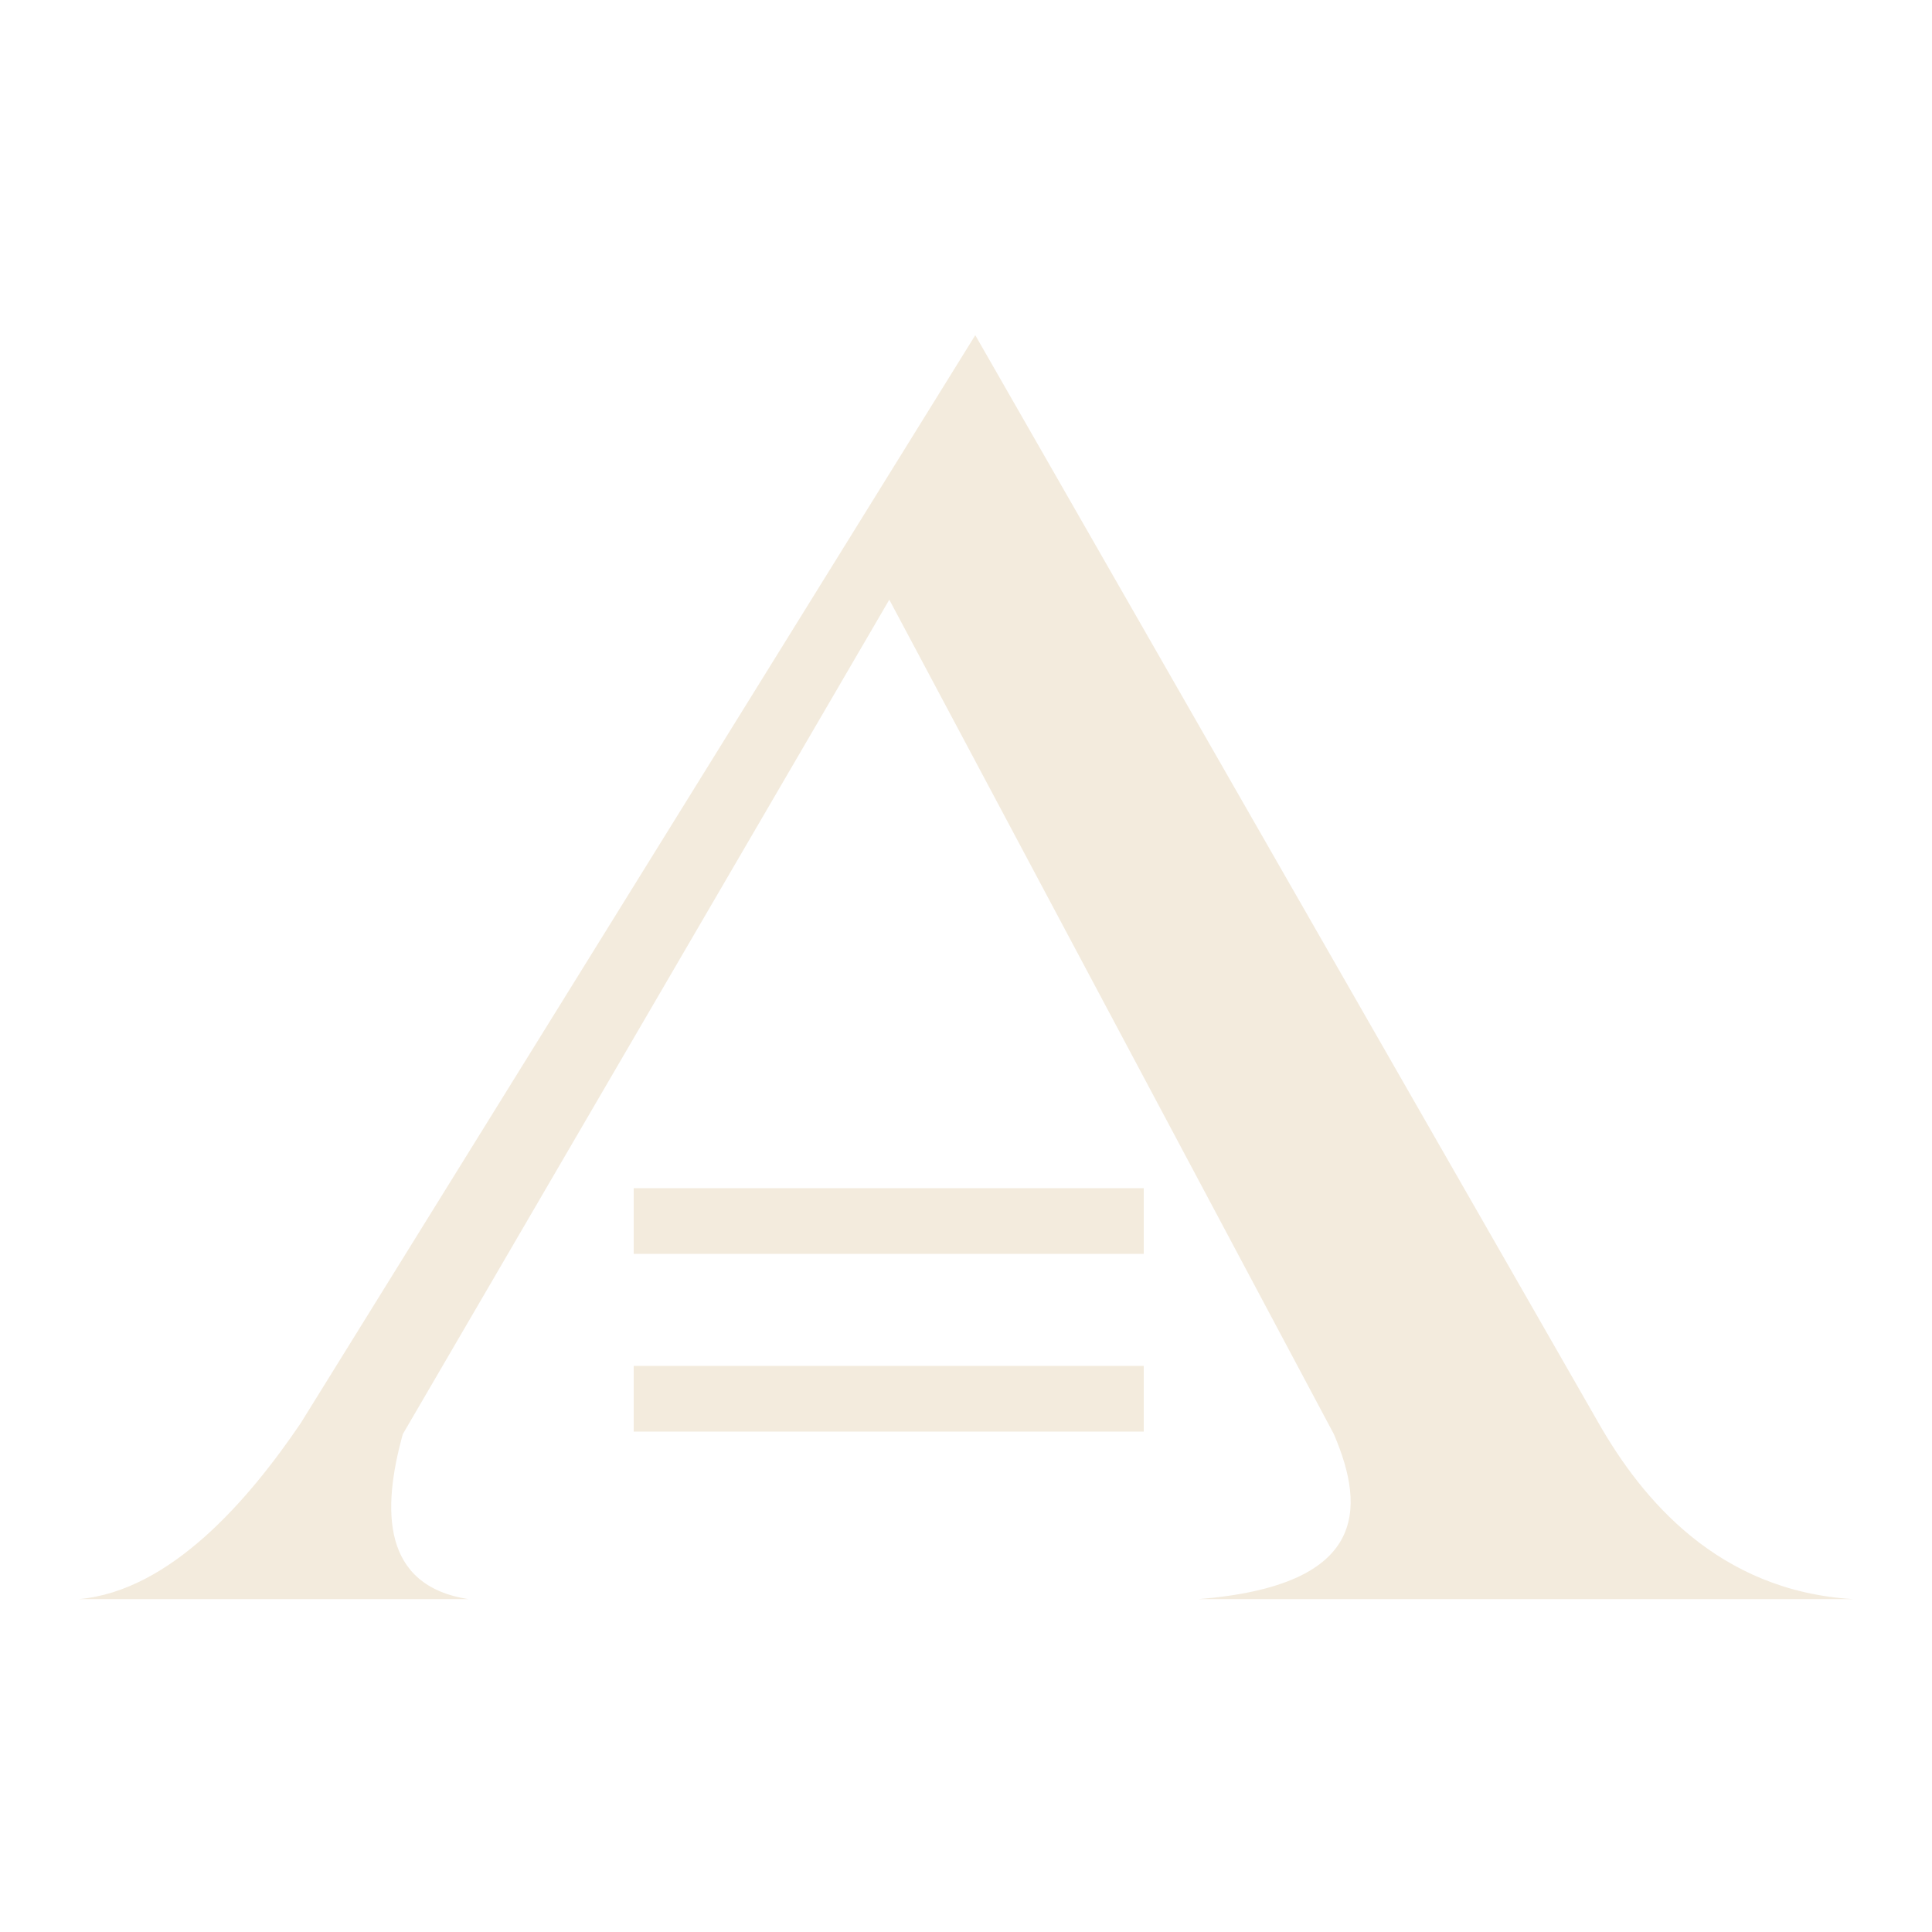
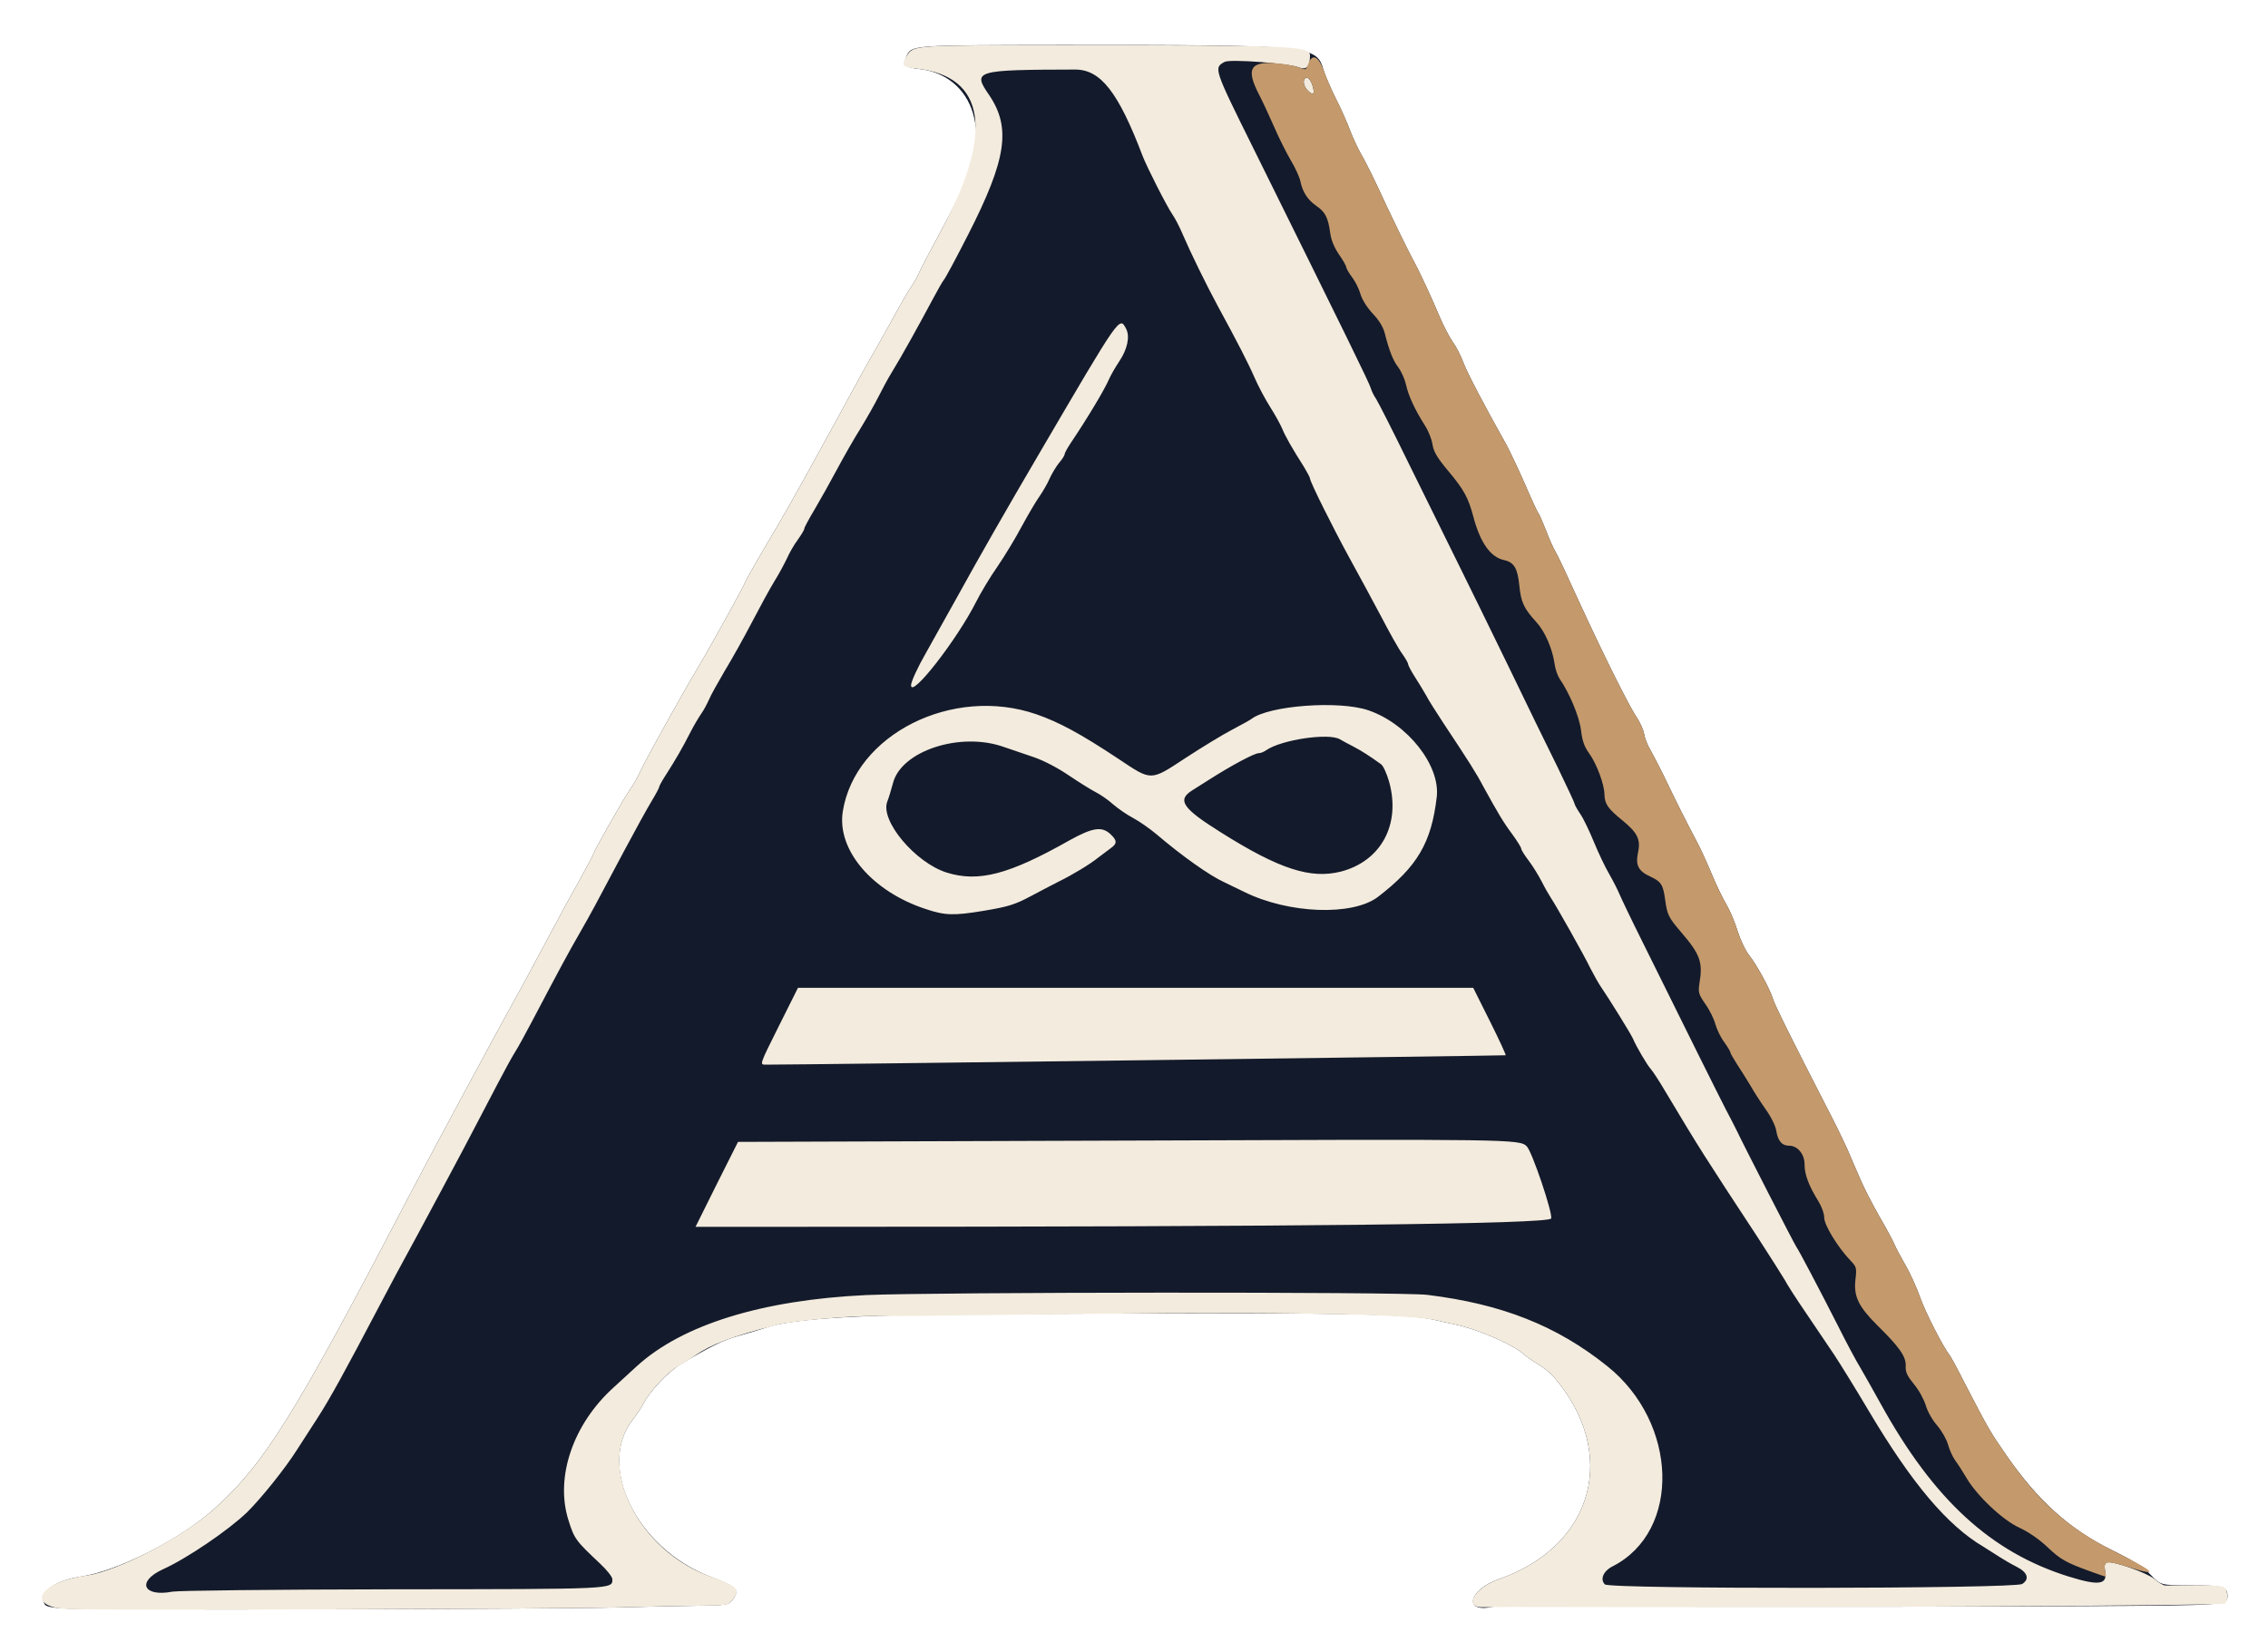
- <svg xmlns="http://www.w3.org/2000/svg" viewBox="0 0 1000 1000" role="img" aria-labelledby="title desc">
+ <svg xmlns="http://www.w3.org/2000/svg" viewBox="234 98 1063 774" role="img" aria-labelledby="title desc">
+   <path id="body" fill="#131A2B" d="M266.2,852.0C258.6,851.6 255.7,851.1 255.0,850.0C251.6,844.7 259.1,838.9 272.1,836.9C289.5,834.2 318.3,819.6 334.3,805.3C357.7,784.4 372.0,761.6 424.7,660.5C436.3,638.3 469.2,577.2 475.0,567.0C477.0,563.4 483.1,552.2 488.5,542.0C493.9,531.8 501.4,518.0 505.2,511.3C508.9,504.5 512.0,498.8 512.0,498.5C512.0,497.5 526.1,472.6 529.1,468.3C530.7,466.1 532.9,462.2 534.0,459.8C535.7,456.0 542.4,443.7 553.2,424.6C555.0,421.3 558.9,414.6 561.9,409.6C568.0,399.2 582.4,373.2 583.2,371.0C583.7,369.6 589.2,360.0 598.1,345.0C604.2,334.6 614.3,316.4 626.8,293.5C633.6,280.9 641.6,266.4 644.5,261.5C647.3,256.6 651.6,248.9 654.0,244.5C656.4,240.1 659.5,234.7 661.0,232.5C662.5,230.3 664.0,227.7 664.4,226.6C664.7,225.6 669.7,216.1 675.4,205.5C691.0,176.7 694.1,165.0 690.0,151.0C686.5,139.3 677.1,131.6 664.5,130.3C658.3,129.6 657.1,128.4 658.8,124.5C661.3,119.1 660.2,119.2 731.5,119.1C850.2,119.1 850.9,119.2 854.4,131.0C855.2,133.5 857.7,139.4 860.0,144.0C862.4,148.7 865.4,155.4 866.7,159.0C868.1,162.6 870.4,167.5 871.8,170.0C873.3,172.5 876.6,179.0 879.2,184.5C886.1,199.5 893.7,214.9 896.4,220.0C899.4,225.4 904.7,236.9 908.9,246.8C910.6,250.8 913.3,256.0 914.9,258.3C916.6,260.6 918.8,265.0 919.9,268.0C921.7,272.8 929.6,287.9 939.9,306.2C941.6,309.3 945.5,317.6 948.6,324.6C951.6,331.6 954.5,337.9 955.0,338.5C955.5,339.1 957.1,342.8 958.6,346.6C960.0,350.4 962.0,354.9 963.0,356.5C964.0,358.1 968.7,368.1 973.4,378.5C984.8,403.4 997.4,428.8 1001.1,434.2C1002.7,436.6 1004.3,440.1 1004.6,442.1C1004.9,444.1 1006.3,447.5 1007.6,449.6C1008.8,451.8 1012.3,458.4 1015.2,464.5C1020.2,474.9 1023.3,481.1 1029.3,492.5C1030.8,495.2 1033.9,502.0 1036.2,507.5C1038.5,513.0 1041.7,519.6 1043.3,522.2C1044.8,524.8 1047.2,530.3 1048.4,534.4C1049.7,538.5 1052.1,543.6 1053.8,545.7C1057.4,550.3 1063.4,561.2 1064.9,566.0C1065.9,569.3 1074.7,586.9 1090.7,618.0C1094.3,624.9 1098.4,633.4 1100.0,637.0C1101.5,640.6 1104.2,646.8 1106.0,650.9C1107.7,654.9 1111.7,662.6 1114.7,667.9C1117.8,673.2 1121.0,679.1 1121.8,681.0C1122.6,682.9 1125.0,687.4 1127.1,691.0C1129.2,694.6 1132.3,701.4 1134.0,706.2C1136.5,713.3 1144.8,729.5 1148.0,733.5C1148.4,734.0 1151.7,740.0 1155.1,746.8C1166.0,767.8 1166.8,769.2 1174.3,780.0C1189.1,801.3 1203.7,814.6 1223.6,824.4C1234.3,829.7 1238.6,832.4 1242.1,836.2C1246.7,841.0 1246.7,841.0 1260.8,841.0C1275.6,841.0 1278.0,841.7 1278.0,845.9C1278.0,850.4 1278.3,850.4 1211.6,850.8C1104.9,851.3 944.8,851.1 941.9,850.5C940.3,850.1 936.6,850.4 933.6,851.1C919.6,854.2 922.3,843.1 936.6,838.1C981.4,822.5 993.0,778.5 961.8,742.8C960.5,741.4 957.5,739.0 955.0,737.5C952.5,736.0 949.5,733.9 948.3,732.8C943.5,728.4 927.1,721.2 917.0,719.0C914.0,718.4 909.9,717.4 908.0,717.0C894.2,713.5 867.5,713.1 694.0,713.9C634.7,714.2 604.9,716.1 592.5,720.4C590.3,721.2 584.9,722.8 580.6,724.0C573.1,726.0 566.7,729.2 552.9,737.5C547.0,741.1 538.5,750.1 535.5,756.0C534.5,757.9 532.4,761.1 530.8,763.1C513.3,784.9 532.4,823.8 567.0,837.0C579.6,841.8 581.0,843.3 577.1,848.1C575.4,850.2 574.6,850.4 561.4,850.6C553.8,850.7 536.7,851.0 523.5,851.4C494.5,852.2 280.7,852.7 266.2,852.0Z" />
  <g fill="#F3EBDD">
-     <path d="M 504.8 173.5 L 827.5 736.7 C 849.9 775.9 889.2 823.5 959.2 827.7 L 620.4 827.7 C 707.2 820.7 707.2 781.5 690.4 742.3 L 460.3 310.4 L 208.5 742.3 C 197.6 781.5 197.6 820.7 242.4 827.7 L 40.8 827.7 C 88.4 823.5 129 775.9 155.6 736.7 Z" />
-     <rect x="328" y="615" width="264" height="34" />
-     <rect x="328" y="707" width="264" height="34" />
+     <path d="M266.6,852.2C245.6,851.6 251.6,839.6 274.3,836.5C288.9,834.5 319.2,818.8 334.3,805.3C357.7,784.4 372.0,761.6 424.7,660.5C436.3,638.3 469.2,577.2 475.0,567.0C477.0,563.4 483.1,552.2 488.5,542.0C493.9,531.8 501.4,518.0 505.2,511.3C508.9,504.5 512.0,498.8 512.0,498.5C512.0,497.5 526.1,472.6 529.1,468.3C530.7,466.1 532.9,462.2 534.0,459.8C535.7,456.0 542.4,443.7 553.2,424.6C555.0,421.3 558.9,414.6 561.9,409.6C568.0,399.2 582.4,373.2 583.2,371.0C583.7,369.6 589.2,360.0 598.1,345.0C604.2,334.6 614.3,316.4 626.8,293.5C633.6,280.9 641.6,266.4 644.5,261.5C647.3,256.6 651.6,248.9 654.0,244.5C656.4,240.1 659.5,234.7 661.0,232.5C662.5,230.3 664.0,227.7 664.4,226.6C664.7,225.6 669.7,216.1 675.4,205.5C699.9,160.2 695.9,133.8 663.9,130.2C656.8,129.4 656.2,128.8 659.0,124.2C662.1,119.1 661.8,119.2 731.6,119.2C840.7,119.2 848.0,119.5 848.0,124.1C848.0,129.2 846.3,131.0 842.8,129.6C838.3,127.7 810.5,125.6 808.0,127.0C802.8,129.8 802.8,129.9 821.6,167.8C865.2,255.9 875.9,277.7 876.5,280.0C876.9,281.4 878.0,283.6 879.0,285.0C879.9,286.4 886.9,300.1 894.4,315.5C902.0,330.9 912.2,351.6 917.1,361.5C922.0,371.4 932.8,393.4 941.1,410.5C949.3,427.6 959.7,448.8 964.1,457.7C968.4,466.6 972.0,474.3 972.0,474.7C972.0,475.2 973.2,477.3 974.6,479.4C976.1,481.5 978.9,487.4 981.0,492.5C983.1,497.6 986.3,504.4 988.2,507.6C990.1,510.9 992.2,515.1 993.0,517.0C993.8,518.9 998.5,528.8 1003.6,539.0C1024.6,581.5 1040.2,612.8 1042.9,618.0C1044.5,621.0 1046.7,625.3 1047.8,627.5C1051.2,634.7 1075.2,681.5 1076.0,682.5C1077.0,683.8 1086.5,701.8 1095.5,719.5C1099.4,727.3 1104.2,736.3 1106.2,739.5C1108.1,742.8 1112.3,750.2 1115.5,756.0C1140.3,800.9 1167.1,825.5 1203.5,836.9C1218.0,841.4 1222.0,840.8 1220.6,834.0C1220.2,831.8 1220.5,830.8 1221.5,830.3C1224.0,829.4 1240.2,835.1 1243.8,838.1C1245.6,839.7 1247.8,841.0 1248.8,841.1C1249.7,841.1 1256.1,841.1 1262.8,841.0C1271.0,840.9 1275.7,841.3 1276.6,842.1C1278.3,843.5 1278.4,848.6 1276.8,849.6C1275.2,850.6 1080.9,851.6 961.0,851.2C945.9,851.1 931.7,851.2 929.5,851.3C919.5,851.8 924.7,842.3 936.6,838.1C981.4,822.5 993.0,778.5 961.8,742.8C960.5,741.4 957.5,739.0 955.0,737.5C952.5,736.0 949.5,733.9 948.3,732.8C943.5,728.4 927.1,721.2 917.0,719.0C914.0,718.4 909.9,717.4 908.0,717.0C894.3,713.5 824.8,712.6 701.5,714.3C655.0,714.9 661.0,714.8 644.0,714.8C631.1,714.8 605.3,717.1 598.0,719.0C577.4,724.2 567.1,728.2 559.5,733.5C557.9,734.7 554.4,736.8 551.9,738.3C546.9,741.1 538.4,750.3 535.5,756.0C534.5,757.9 532.4,761.1 530.8,763.1C513.3,784.9 533.0,824.9 567.2,837.0C580.0,841.6 581.3,843.0 577.1,848.1C575.3,850.4 574.6,850.5 561.3,850.6C553.7,850.7 536.7,851.0 523.5,851.4C499.5,852.1 285.3,852.8 266.6,852.2ZM314.8,844.0C317.7,843.5 360.6,843.0 418.1,842.9C523.1,842.8 521.0,842.9 521.0,838.1C521.0,837.1 518.4,833.8 515.3,830.9C503.7,820.0 503.2,819.3 500.4,810.4C494.1,790.3 502.6,765.4 521.7,748.2C524.9,745.3 529.8,740.8 532.5,738.3C553.8,718.9 591.1,707.3 639.9,705.0C670.3,703.6 891.4,703.4 903.0,704.9C937.9,709.2 963.6,719.3 987.3,738.3C1020.6,764.9 1022.0,815.7 989.9,832.1C985.5,834.3 983.8,838.2 986.2,840.6C988.5,842.9 1178.3,842.7 1181.8,840.4C1185.4,838.1 1184.3,834.9 1179.1,832.3C1176.7,831.1 1173.1,829.0 1171.1,827.7C1169.1,826.4 1165.8,824.3 1163.7,823.0C1146.7,813.0 1130.1,793.3 1110.0,759.5C1103.8,749.0 1096.4,737.1 1093.7,733.0C1090.9,728.9 1084.9,720.0 1080.4,713.3C1075.8,706.6 1071.4,699.7 1070.5,697.9C1069.5,696.2 1063.7,687.0 1057.6,677.6C1033.1,640.3 1030.8,636.8 1014.5,609.5C1011.8,604.9 1008.8,600.3 1007.9,599.3C1006.0,597.2 1001.0,588.7 999.3,584.7C998.2,582.3 988.5,566.6 984.0,560.0C983.0,558.5 981.0,554.9 979.5,552.0C976.2,545.2 963.3,522.4 961.0,519.0C960.0,517.5 958.0,514.0 956.6,511.2C955.1,508.3 952.4,503.9 950.5,501.4C948.6,498.9 947.0,496.4 947.0,495.8C947.0,495.2 945.1,492.2 942.8,489.0C938.6,483.4 936.2,479.3 929.2,466.6C926.0,460.5 922.2,454.5 910.7,437.2C907.3,432.0 903.5,426.1 902.4,423.9C901.2,421.8 898.8,417.8 897.1,415.2C895.4,412.5 894.0,409.9 894.0,409.3C894.0,408.8 892.7,406.5 891.2,404.4C889.6,402.3 885.2,394.4 881.3,386.9C877.3,379.4 870.8,367.3 866.7,359.9C858.9,345.7 848.0,323.8 848.0,322.3C848.0,321.8 846.7,319.4 845.2,316.9C839.8,308.4 836.4,302.5 835.0,299.0C834.2,297.1 831.7,292.5 829.4,288.9C827.1,285.3 823.8,279.1 822.1,275.2C819.1,268.3 813.8,258.0 804.8,241.5C799.4,231.5 792.1,216.6 788.4,208.0C786.9,204.4 784.7,200.2 783.5,198.5C781.1,195.1 771.5,176.3 769.5,171.0C758.2,141.3 749.9,130.6 738.0,130.6C691.1,130.7 689.7,131.1 697.5,142.4C708.0,157.8 705.8,172.6 687.8,207.9C682.3,218.7 677.2,228.2 676.5,229.0C675.8,229.8 673.5,233.9 671.3,238.0C664.8,250.2 656.2,265.7 652.1,272.3C650.0,275.7 647.2,281.0 645.7,284.0C644.2,287.0 640.5,293.6 637.5,298.5C634.4,303.4 629.4,312.2 626.3,318.0C623.2,323.8 618.5,332.2 615.9,336.6C613.2,341.1 611.0,345.2 611.0,345.7C611.0,346.3 609.6,348.6 607.9,351.0C606.1,353.4 603.9,357.3 602.9,359.6C601.8,361.9 599.3,366.7 597.1,370.2C595.0,373.6 590.2,382.4 586.5,389.5C582.8,396.6 577.0,407.0 573.7,412.4C570.5,417.9 567.1,423.9 566.3,425.9C565.4,427.9 563.9,430.8 562.8,432.3C561.7,433.9 559.4,437.7 557.8,440.8C554.0,448.3 550.5,454.3 546.4,460.7C544.5,463.6 543.0,466.3 543.0,466.7C543.0,467.2 541.4,470.2 539.4,473.5C537.4,476.8 531.7,487.1 526.7,496.5C512.2,523.8 511.6,525.0 505.6,535.5C500.2,544.9 497.0,550.8 483.2,577.0C480.2,582.7 476.7,589.1 475.4,591.1C474.1,593.1 470.3,600.1 466.9,606.6C463.5,613.2 456.5,626.4 451.5,636.0C446.4,645.6 436.8,663.6 430.1,676.0C423.3,688.4 415.2,703.5 412.1,709.5C395.4,741.3 388.6,753.7 382.5,763.1C378.8,768.8 374.6,775.3 373.2,777.5C367.8,786.1 356.4,800.3 349.8,806.8C341.2,815.1 321.6,828.5 310.2,833.6C297.9,839.3 301.1,846.6 314.8,844.0ZM569.9,653.1L579.9,633.2L759.2,632.6C942.3,631.9 946.3,631.9 949.6,635.3C952.1,637.8 961.9,666.8 961.0,669.1C959.9,671.7 844.4,673.0 609.8,673.0L560.0,673.0L569.9,653.1ZM599.0,579.0L608.0,561.0L766.3,561.0L924.5,561.0L932.3,576.6C936.6,585.2 939.9,592.4 939.7,592.6C939.5,592.8 612.9,597.0 592.8,597.0C590.0,597.0 590.0,597.0 599.0,579.0ZM668.0,524.1C642.8,515.9 626.2,496.4 629.0,478.4C634.7,442.2 680.5,419.2 719.8,432.8C730.4,436.5 740.3,441.8 758.1,453.6C774.0,464.2 773.0,464.2 789.9,453.1C797.4,448.2 807.1,442.3 811.5,440.0C815.9,437.7 820.0,435.4 820.5,435.0C828.6,428.7 861.5,426.2 875.3,430.9C893.6,437.1 909.1,456.7 907.4,471.5C904.9,493.0 898.3,504.2 879.8,518.4C867.9,527.4 838.0,526.3 817.3,516.1C813.9,514.5 809.7,512.4 807.8,511.5C800.8,508.3 788.0,499.2 775.9,488.9C772.9,486.4 768.1,483.0 765.1,481.4C762.2,479.9 757.9,476.9 755.6,474.9C753.4,472.9 749.6,470.3 747.4,469.2C745.1,468.0 739.5,464.5 734.9,461.4C729.9,458.0 723.5,454.6 718.6,452.9C714.1,451.4 707.8,449.2 704.5,448.1C684.0,440.8 656.2,450.0 652.5,465.2C651.7,468.1 650.6,471.9 649.9,473.6C646.3,482.5 663.0,502.4 677.8,507.0C692.7,511.6 706.9,507.9 735.2,491.9C746.0,485.9 750.4,485.2 754.4,488.9C757.7,492.0 757.7,493.4 754.4,495.7C753.0,496.7 750.5,498.6 748.8,499.9C745.0,503.0 736.6,508.1 729.8,511.4C726.9,512.9 721.1,515.9 717.0,518.1C709.7,522.0 706.4,523.0 695.0,524.9C681.1,527.2 676.9,527.1 668.0,524.1ZM862.5,506.5C881.3,501.6 890.6,484.4 885.1,464.5C884.0,460.6 882.3,456.9 881.3,456.2C875.6,452.1 872.1,449.9 868.5,448.0C866.3,446.9 863.4,445.3 862.0,444.5C856.8,441.4 834.6,444.7 827.5,449.6C826.4,450.4 824.9,451.0 824.0,451.0C822.0,451.0 811.4,456.6 800.6,463.5C798.0,465.1 794.5,467.4 792.7,468.5C785.6,473.0 788.3,476.9 806.0,488.0C833.6,505.4 848.3,510.1 862.5,506.5ZM661.0,419.2C661.0,417.5 664.2,410.6 668.0,404.0C670.0,400.4 676.7,388.5 682.8,377.5C693.1,358.8 705.1,337.8 721.7,309.5C759.2,245.5 758.7,246.2 761.8,252.1C763.7,255.7 762.4,261.8 758.5,267.5C756.7,270.2 754.6,273.9 753.9,275.5C751.8,280.5 743.3,294.6 735.8,305.7C734.3,308.0 733.0,310.3 733.0,310.8C733.0,311.4 731.9,313.2 730.5,314.8C729.1,316.5 727.1,319.8 726.0,322.2C725.0,324.6 722.8,328.3 721.3,330.5C719.7,332.7 716.0,339.0 713.0,344.5C710.1,350.0 704.9,358.6 701.4,363.7C697.9,368.7 693.5,376.1 691.5,380.1C682.5,397.9 661.0,425.5 661.0,419.2ZM846.7,140.2C844.9,138.2 844.5,135.4 845.9,134.6C847.1,133.8 848.7,135.9 849.5,139.3C850.3,142.4 849.1,142.8 846.7,140.2Z" />
+     <path id="accent" fill="#C49A6C" d="M1214.0,834.6C1202.3,830.4 1199.7,828.9 1193.6,823.1C1189.8,819.5 1184.9,816.1 1180.6,814.1C1172.6,810.5 1160.3,798.8 1155.5,790.4C1153.9,787.7 1151.6,784.1 1150.4,782.5C1149.2,780.9 1147.7,777.5 1147.0,775.0C1146.3,772.5 1144.1,768.7 1142.0,766.2C1139.7,763.6 1137.5,759.7 1136.6,756.7C1135.7,753.8 1133.3,749.4 1131.0,746.7C1127.8,742.7 1127.0,741.1 1127.2,738.0C1127.3,733.8 1124.3,729.4 1113.8,719.1C1105.2,710.5 1102.8,705.7 1103.6,698.1C1104.3,692.2 1104.2,691.8 1101.2,688.7C1095.3,682.5 1089.0,672.2 1089.0,668.7C1089.0,666.8 1087.8,663.5 1086.2,660.9C1081.8,653.8 1079.8,648.5 1079.8,644.0C1079.9,639.1 1076.6,635.0 1072.6,635.0C1069.2,635.0 1067.3,632.8 1066.5,627.9C1066.1,625.5 1064.0,621.3 1061.4,617.7C1059.0,614.3 1055.8,609.3 1054.3,606.6C1052.7,604.0 1050.0,599.6 1048.2,596.9C1046.5,594.2 1045.0,591.7 1045.0,591.2C1045.0,590.8 1043.7,588.6 1042.1,586.4C1040.5,584.3 1038.7,580.5 1038.0,578.1C1037.4,575.7 1035.3,571.4 1033.3,568.6C1030.1,564.0 1029.9,563.1 1030.5,559.0C1032.2,549.0 1030.9,545.4 1022.1,535.1C1016.1,528.1 1015.4,526.8 1014.5,520.0C1013.5,512.7 1012.7,511.3 1007.6,508.9C1001.9,506.3 1000.5,503.6 1001.7,497.7C1003.1,491.5 1001.5,488.3 994.4,482.5C987.7,477.1 986.1,474.8 986.0,470.4C986.0,465.8 982.4,456.1 978.9,451.2C976.5,447.9 975.6,445.2 975.0,440.2C974.2,433.8 969.6,422.8 964.9,416.0C964.0,414.6 962.9,411.5 962.6,409.0C961.6,402.0 958.1,393.9 954.0,389.5C948.2,383.1 946.9,380.3 946.1,372.5C945.3,364.3 943.6,361.5 938.9,360.5C932.5,359.1 927.7,352.2 924.5,340.0C922.2,331.3 920.1,327.4 912.5,318.4C907.5,312.4 905.9,309.6 905.4,306.3C905.1,304.0 903.5,300.0 901.9,297.5C897.2,290.1 894.1,283.5 893.0,278.3C892.4,275.7 890.8,272.1 889.4,270.2C886.9,267.0 885.2,262.6 883.0,254.1C882.3,251.3 880.3,248.0 877.4,245.0C874.8,242.2 872.4,238.5 871.6,235.7C870.9,233.2 869.1,229.7 867.6,227.8C866.2,225.9 865.0,223.8 865.0,223.3C865.0,222.7 863.5,220.0 861.6,217.3C859.4,214.1 857.9,210.5 857.5,207.4C856.5,200.1 855.2,197.4 851.1,194.6C846.9,191.7 844.5,188.0 843.5,183.0C843.1,181.1 841.1,176.6 838.9,173.0C836.8,169.4 833.3,162.4 831.2,157.5C829.0,152.5 825.9,145.8 824.2,142.5C817.8,130.2 819.9,126.6 832.5,127.7C836.4,128.0 841.0,128.9 842.8,129.6C846.1,130.9 846.1,130.9 847.2,127.9C849.0,122.8 852.1,124.3 854.6,131.5C855.7,134.8 858.4,140.9 860.5,145.0C862.6,149.1 865.4,155.4 866.7,159.0C868.1,162.6 870.4,167.5 871.8,170.0C873.3,172.5 876.6,179.0 879.2,184.5C886.1,199.5 893.7,214.9 896.4,220.0C899.4,225.4 904.7,236.9 908.9,246.8C910.6,250.8 913.3,256.0 914.9,258.3C916.6,260.6 918.8,265.0 919.9,268.0C921.7,272.8 929.6,287.9 939.9,306.2C941.6,309.3 945.5,317.6 948.6,324.6C951.6,331.6 954.5,337.9 955.0,338.5C955.5,339.1 957.1,342.8 958.6,346.6C960.0,350.4 962.0,354.9 963.0,356.5C964.0,358.1 968.7,368.1 973.4,378.5C984.8,403.4 997.4,428.8 1001.1,434.2C1002.7,436.6 1004.3,440.1 1004.6,442.1C1004.9,444.1 1006.3,447.5 1007.6,449.6C1008.8,451.8 1012.3,458.4 1015.2,464.5C1020.2,474.9 1023.3,481.1 1029.3,492.5C1030.8,495.2 1033.9,502.0 1036.2,507.5C1038.5,513.0 1041.7,519.6 1043.3,522.2C1044.8,524.8 1047.2,530.3 1048.4,534.4C1049.7,538.5 1052.1,543.6 1053.8,545.7C1057.4,550.3 1063.4,561.2 1064.9,566.0C1065.9,569.3 1074.7,586.9 1090.7,618.0C1094.3,624.9 1098.4,633.4 1100.0,637.0C1101.5,640.6 1104.2,646.8 1106.0,650.9C1107.7,654.9 1111.7,662.6 1114.7,667.9C1117.8,673.2 1121.0,679.1 1121.8,681.0C1122.6,682.9 1125.0,687.4 1127.1,691.0C1129.2,694.6 1132.3,701.4 1134.0,706.2C1136.5,713.3 1144.8,729.5 1148.0,733.5C1148.4,734.0 1151.7,740.0 1155.1,746.8C1166.0,767.8 1166.8,769.2 1174.3,780.0C1189.5,802.0 1203.6,814.5 1225.3,825.3C1244.6,834.9 1246.5,837.2 1231.3,832.4C1221.6,829.3 1219.8,829.6 1220.6,834.0C1221.0,835.6 1221.1,837.0 1220.9,837.0C1220.7,837.0 1217.6,835.9 1214.0,834.6ZM849.5,139.3C848.7,135.9 847.1,133.8 845.9,134.6C844.5,135.4 844.9,138.2 846.7,140.2C849.1,142.8 850.3,142.4 849.5,139.3Z" />
  </g>
</svg>
